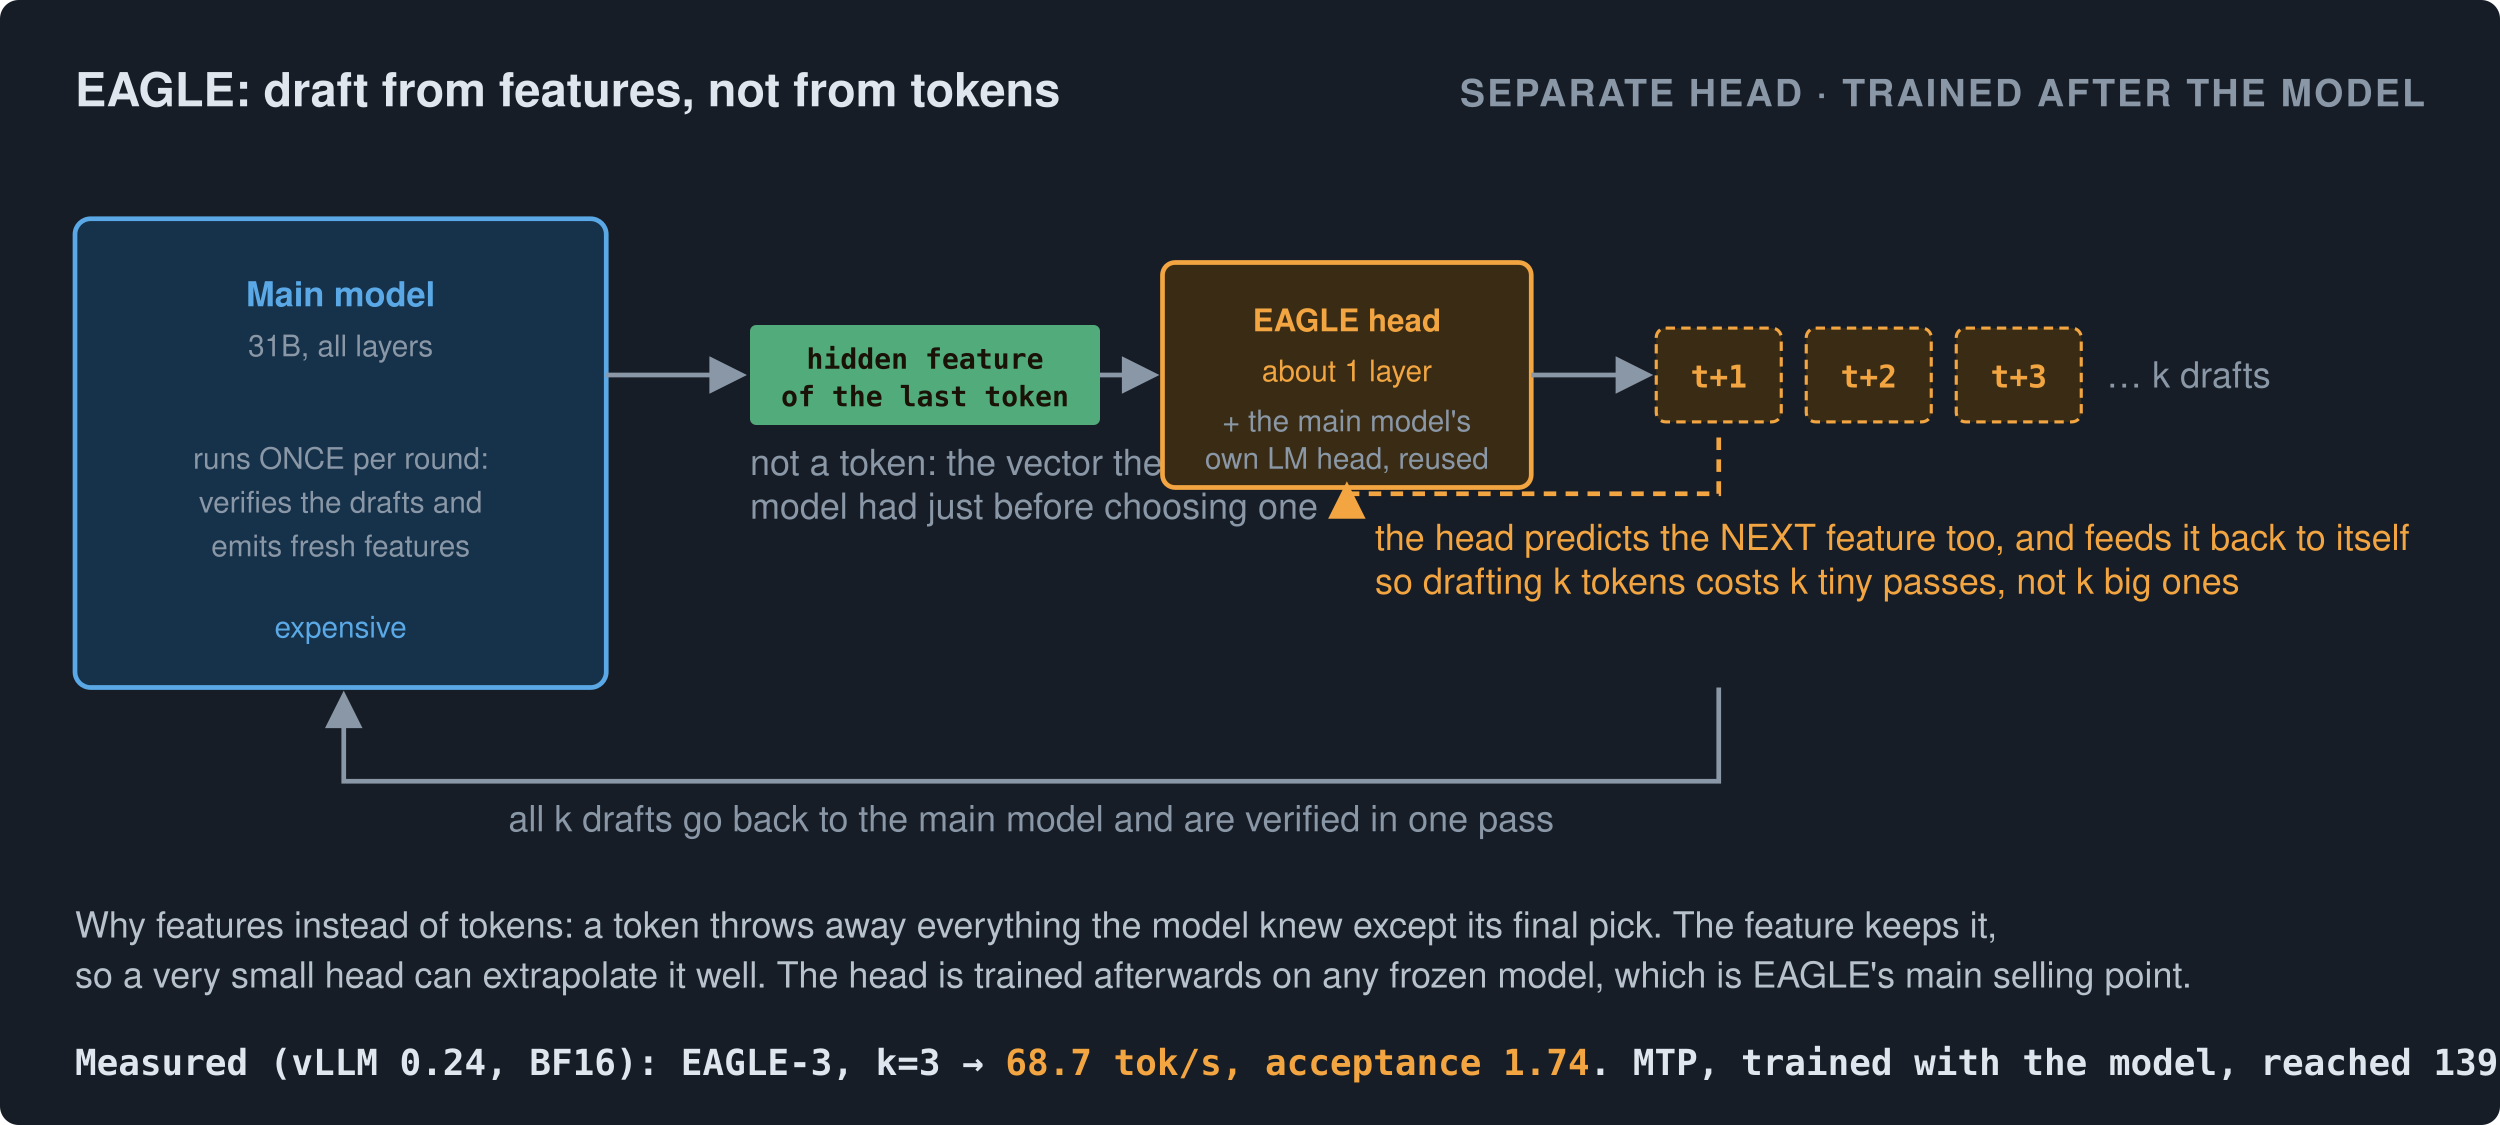
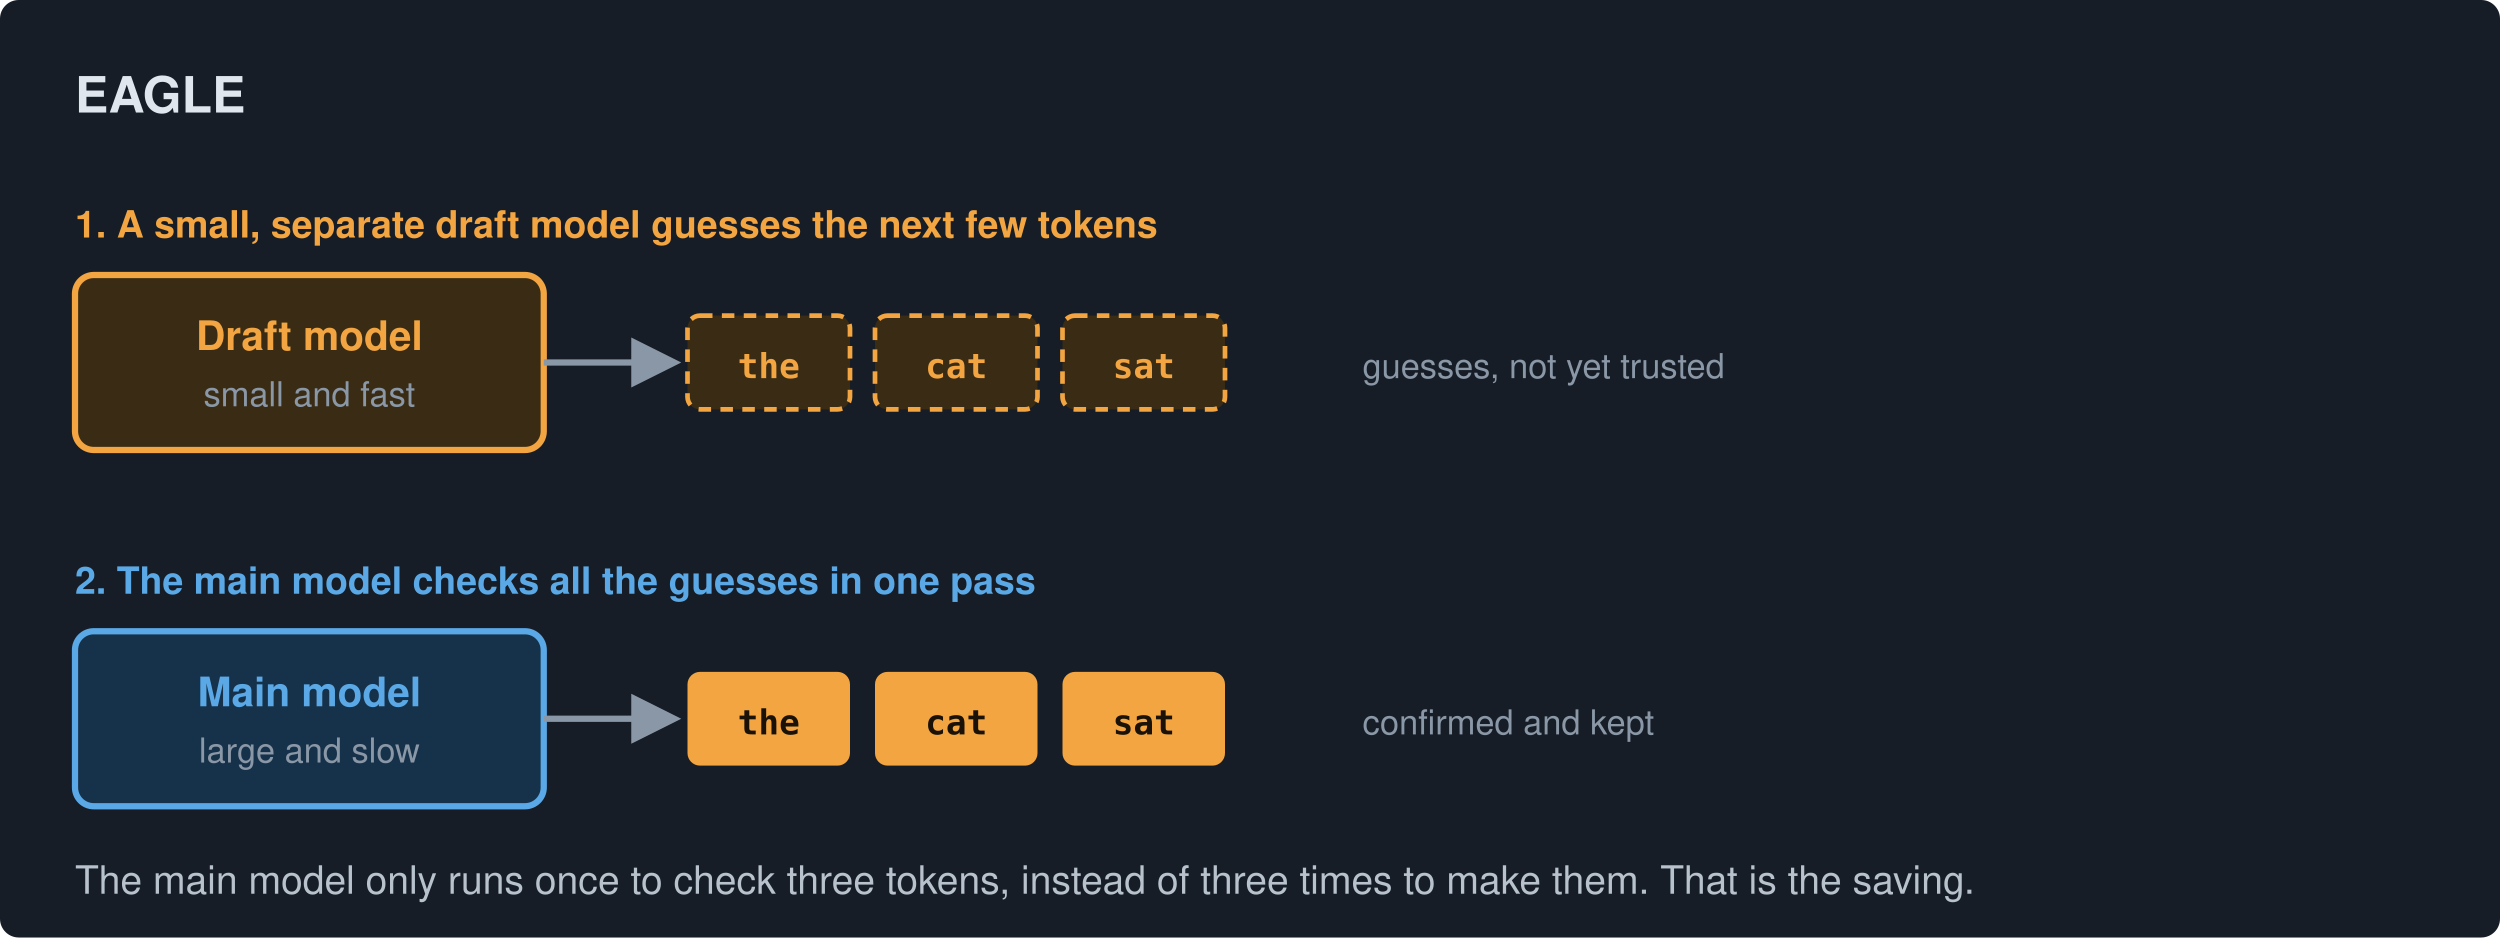
- <svg xmlns="http://www.w3.org/2000/svg" viewBox="0 0 800 360" width="800" height="360" role="img" aria-label="EAGLE: a small separate head drafts tokens from the main model's hidden features, then the main model verifies them">
+ <svg xmlns="http://www.w3.org/2000/svg" viewBox="0 0 800 300" width="800" height="300" role="img" aria-label="EAGLE: a small separate draft model guesses future tokens, the main model verifies them">
  <style>
    .bg { fill: #161d26; }
-     .h  { font: 700 15px -apple-system, "Segoe UI", Helvetica, Arial, sans-serif; fill: #dfe6ee; }
-     .t  { font: 600 12px -apple-system, "Segoe UI", Helvetica, Arial, sans-serif; fill: #8a97a6; letter-spacing: .06em; }
-     .lab { font: 700 13px -apple-system, "Segoe UI", Helvetica, Arial, sans-serif; fill: #dfe6ee; }
-     .sub { font: 400 11.5px -apple-system, "Segoe UI", Helvetica, Arial, sans-serif; fill: #8a97a6; }
-     .big { fill: #16314a; stroke: #5aa9e6; stroke-width: 1.5; rx: 5; }
-     .bigl { font: 700 11px -apple-system, "Segoe UI", Helvetica, Arial, sans-serif; fill: #5aa9e6; text-anchor: middle; }
-     .bigs { font: 400 9.5px -apple-system, "Segoe UI", Helvetica, Arial, sans-serif; fill: #8a97a6; text-anchor: middle; }
-     .small { fill: #3a2c14; stroke: #f2a541; stroke-width: 1.5; rx: 4; }
-     .smalll { font: 700 10px -apple-system, "Segoe UI", Helvetica, Arial, sans-serif; fill: #f2a541; text-anchor: middle; }
-     .feat { fill: #5cc48a; opacity: .85; rx: 2; }
-     .featl { font: 600 9px ui-monospace, Menlo, monospace; fill: #1a1207; text-anchor: middle; }
-     .tok { rx: 3; } .guess { fill: #3a2c14; stroke: #f2a541; stroke-dasharray: 3 2; } .out { fill: #f2a541; }
-     .tokl { font: 600 10px ui-monospace, Menlo, monospace; text-anchor: middle; } .guess + .tokl { fill: #f2a541; } .out + .tokl { fill: #1a1207; }
-     .arrow { stroke: #8a97a6; stroke-width: 1.5; fill: none; marker-end: url(#ah); }
-     .loop { stroke: #f2a541; stroke-width: 1.5; fill: none; stroke-dasharray: 4 3; marker-end: url(#ahg); }
-     .key { font: 500 11.5px -apple-system, "Segoe UI", Helvetica, Arial, sans-serif; fill: #b7c2cd; }
-     .num { font: 700 11.5px ui-monospace, Menlo, monospace; fill: #dfe6ee; }
-     .pulse { animation: p 2.2s ease-in-out infinite; }
-     @keyframes p { 0%,100% { opacity: .85; } 50% { opacity: 1; } }
-     .d1 { animation: a .5s ease-out both .6s; } .d2 { animation: a .5s ease-out both 1.0s; } .d3 { animation: a .5s ease-out both 1.4s; }
+     .h  { font: 700 16px -apple-system, "Segoe UI", Helvetica, Arial, sans-serif; fill: #dfe6ee; }
+     .box { rx: 6; stroke-width: 2; }
+     .main { fill: #16314a; stroke: #5aa9e6; }
+     .draft { fill: #3a2c14; stroke: #f2a541; }
+     .bl { font: 700 13px -apple-system, "Segoe UI", Helvetica, Arial, sans-serif; text-anchor: middle; }
+     .bs { font: 400 11px -apple-system, "Segoe UI", Helvetica, Arial, sans-serif; fill: #8a97a6; text-anchor: middle; }
+     .tok { rx: 4; } .g { fill: #3a2c14; stroke: #f2a541; stroke-width: 1.5; stroke-dasharray: 4 3; } .ok { fill: #f2a541; }
+     .tl { font: 700 11px ui-monospace, Menlo, monospace; text-anchor: middle; } .g + .tl { fill: #f2a541; } .ok + .tl { fill: #1a1207; }
+     .arrow { stroke: #8a97a6; stroke-width: 2; fill: none; marker-end: url(#ah); }
+     .step { font: 700 12px -apple-system, "Segoe UI", Helvetica, Arial, sans-serif; }
+     .cap { font: 400 12.5px -apple-system, "Segoe UI", Helvetica, Arial, sans-serif; fill: #b7c2cd; }
+     .d1 { animation: a .4s ease-out both .5s; } .d2 { animation: a .4s ease-out both .8s; } .d3 { animation: a .4s ease-out both 1.1s; }
+     .v { animation: a .5s ease-out both 2s; }
    @keyframes a { from { opacity: 0; } to { opacity: 1; } }
  </style>
  <defs>
    <marker id="ah" markerWidth="8" markerHeight="8" refX="6" refY="4" orient="auto">
      <path d="M0,0 L8,4 L0,8 z" fill="#8a97a6" />
    </marker>
-     <marker id="ahg" markerWidth="8" markerHeight="8" refX="6" refY="4" orient="auto">
-       <path d="M0,0 L8,4 L0,8 z" fill="#f2a541" />
-     </marker>
  </defs>
-   <rect class="bg" width="800" height="360" rx="6" />
-   <text class="h" x="24" y="34">EAGLE: draft from features, not from tokens</text>
-   <text class="t" x="776" y="34" text-anchor="end">SEPARATE HEAD · TRAINED AFTER THE MODEL</text>
-   <rect class="big" x="24" y="70" width="170" height="150" />
-   <text class="bigl" x="109" y="98">Main model</text>
-   <text class="bigs" x="109" y="114">31B, all layers</text>
-   <text class="bigs" x="109" y="150">runs ONCE per round:</text>
-   <text class="bigs" x="109" y="164">verifies the drafts and</text>
-   <text class="bigs" x="109" y="178">emits fresh features</text>
-   <text class="bigs" x="109" y="204" style="fill:#5aa9e6">expensive</text>
-   <path class="arrow" d="M 194 120 H 236" />
-   <g class="pulse" transform="translate(240,104)">
-     <rect class="feat" x="0" y="0" width="112" height="32" />
-     <text class="featl" x="56" y="14">hidden feature</text>
-     <text class="featl" x="56" y="26">of the last token</text>
-   </g>
-   <text class="sub" x="240" y="152">not a token: the vector the</text>
-   <text class="sub" x="240" y="166">model had just before choosing one</text>
-   <path class="arrow" d="M 352 120 H 368" />
-   <rect class="small" x="372" y="84" width="118" height="72" />
-   <text class="smalll" x="431" y="106">EAGLE head</text>
-   <text class="bigs" x="431" y="122" style="fill:#f2a541">about 1 layer</text>
-   <text class="bigs" x="431" y="138">+ the main model's</text>
-   <text class="bigs" x="431" y="150">own LM head, reused</text>
-   <path class="arrow" d="M 490 120 H 526" />
-   <g transform="translate(530,105)">
+   <rect class="bg" width="800" height="300" rx="6" />
+   <text class="h" x="24" y="36">EAGLE</text>
+   <text class="step" x="24" y="76" style="fill:#f2a541">1. A small, separate draft model guesses the next few tokens</text>
+   <rect class="box draft" x="24" y="88" width="150" height="56" />
+   <text class="bl" x="99" y="112" style="fill:#f2a541">Draft model</text>
+   <text class="bs" x="99" y="130">small and fast</text>
+   <path class="arrow" d="M 174 116 H 214" />
+   <g transform="translate(220,101)">
    <g class="d1">
-       <rect class="tok guess" x="0" y="0" width="40" height="30" />
-       <text class="tokl" x="20" y="19">t+1</text>
+       <rect class="tok g" x="0" y="0" width="52" height="30" />
+       <text class="tl" x="26" y="20">the</text>
    </g>
    <g class="d2">
-       <rect class="tok guess" x="48" y="0" width="40" height="30" />
-       <text class="tokl" x="68" y="19">t+2</text>
+       <rect class="tok g" x="60" y="0" width="52" height="30" />
+       <text class="tl" x="86" y="20">cat</text>
    </g>
    <g class="d3">
-       <rect class="tok guess" x="96" y="0" width="40" height="30" />
-       <text class="tokl" x="116" y="19">t+3</text>
+       <rect class="tok g" x="120" y="0" width="52" height="30" />
+       <text class="tl" x="146" y="20">sat</text>
    </g>
-     <text class="sub" x="144" y="19">… k drafts</text>
+     <text class="bs" x="216" y="20" style="text-anchor:start">guesses, not yet trusted</text>
  </g>
-   <path class="loop" d="M 550 140 v 18 h -119 v -1" />
-   <text class="sub" x="440" y="176" style="fill:#f2a541">the head predicts the NEXT feature too, and feeds it back to itself</text>
-   <text class="sub" x="440" y="190" style="fill:#f2a541">so drafting k tokens costs k tiny passes, not k big ones</text>
-   <path class="arrow" d="M 550 220 v 30 H 110 V 224" />
-   <text class="sub" x="330" y="266" text-anchor="middle">all k drafts go back to the main model and are verified in one pass</text>
-   <text class="key" x="24" y="300">Why features instead of tokens: a token throws away everything the model knew except its final pick. The feature keeps it,</text>
-   <text class="key" x="24" y="316">so a very small head can extrapolate it well. The head is trained afterwards on any frozen model, which is EAGLE's main selling point.</text>
-   <text class="num" x="24" y="344">Measured (vLLM 0.24, BF16): EAGLE-3, k=3 → <tspan style="fill:#f2a541">68.7 tok/s, acceptance 1.74</tspan>. MTP, trained with the model, reached 139.4.</text>
+   <text class="step" x="24" y="190" style="fill:#5aa9e6">2. The main model checks all the guesses in one pass</text>
+   <rect class="box main" x="24" y="202" width="150" height="56" />
+   <text class="bl" x="99" y="226" style="fill:#5aa9e6">Main model</text>
+   <text class="bs" x="99" y="244">large and slow</text>
+   <g class="v">
+     <path class="arrow" d="M 174 230 H 214" />
+     <g transform="translate(220,215)">
+       <rect class="tok ok" x="0" y="0" width="52" height="30" />
+       <text class="tl" x="26" y="20">the</text>
+       <rect class="tok ok" x="60" y="0" width="52" height="30" />
+       <text class="tl" x="86" y="20">cat</text>
+       <rect class="tok ok" x="120" y="0" width="52" height="30" />
+       <text class="tl" x="146" y="20">sat</text>
+       <text class="bs" x="216" y="20" style="text-anchor:start">confirmed and kept</text>
+     </g>
+   </g>
+   <text class="cap" x="24" y="286">The main model only runs once to check three tokens, instead of three times to make them. That is the saving.</text>
</svg>
